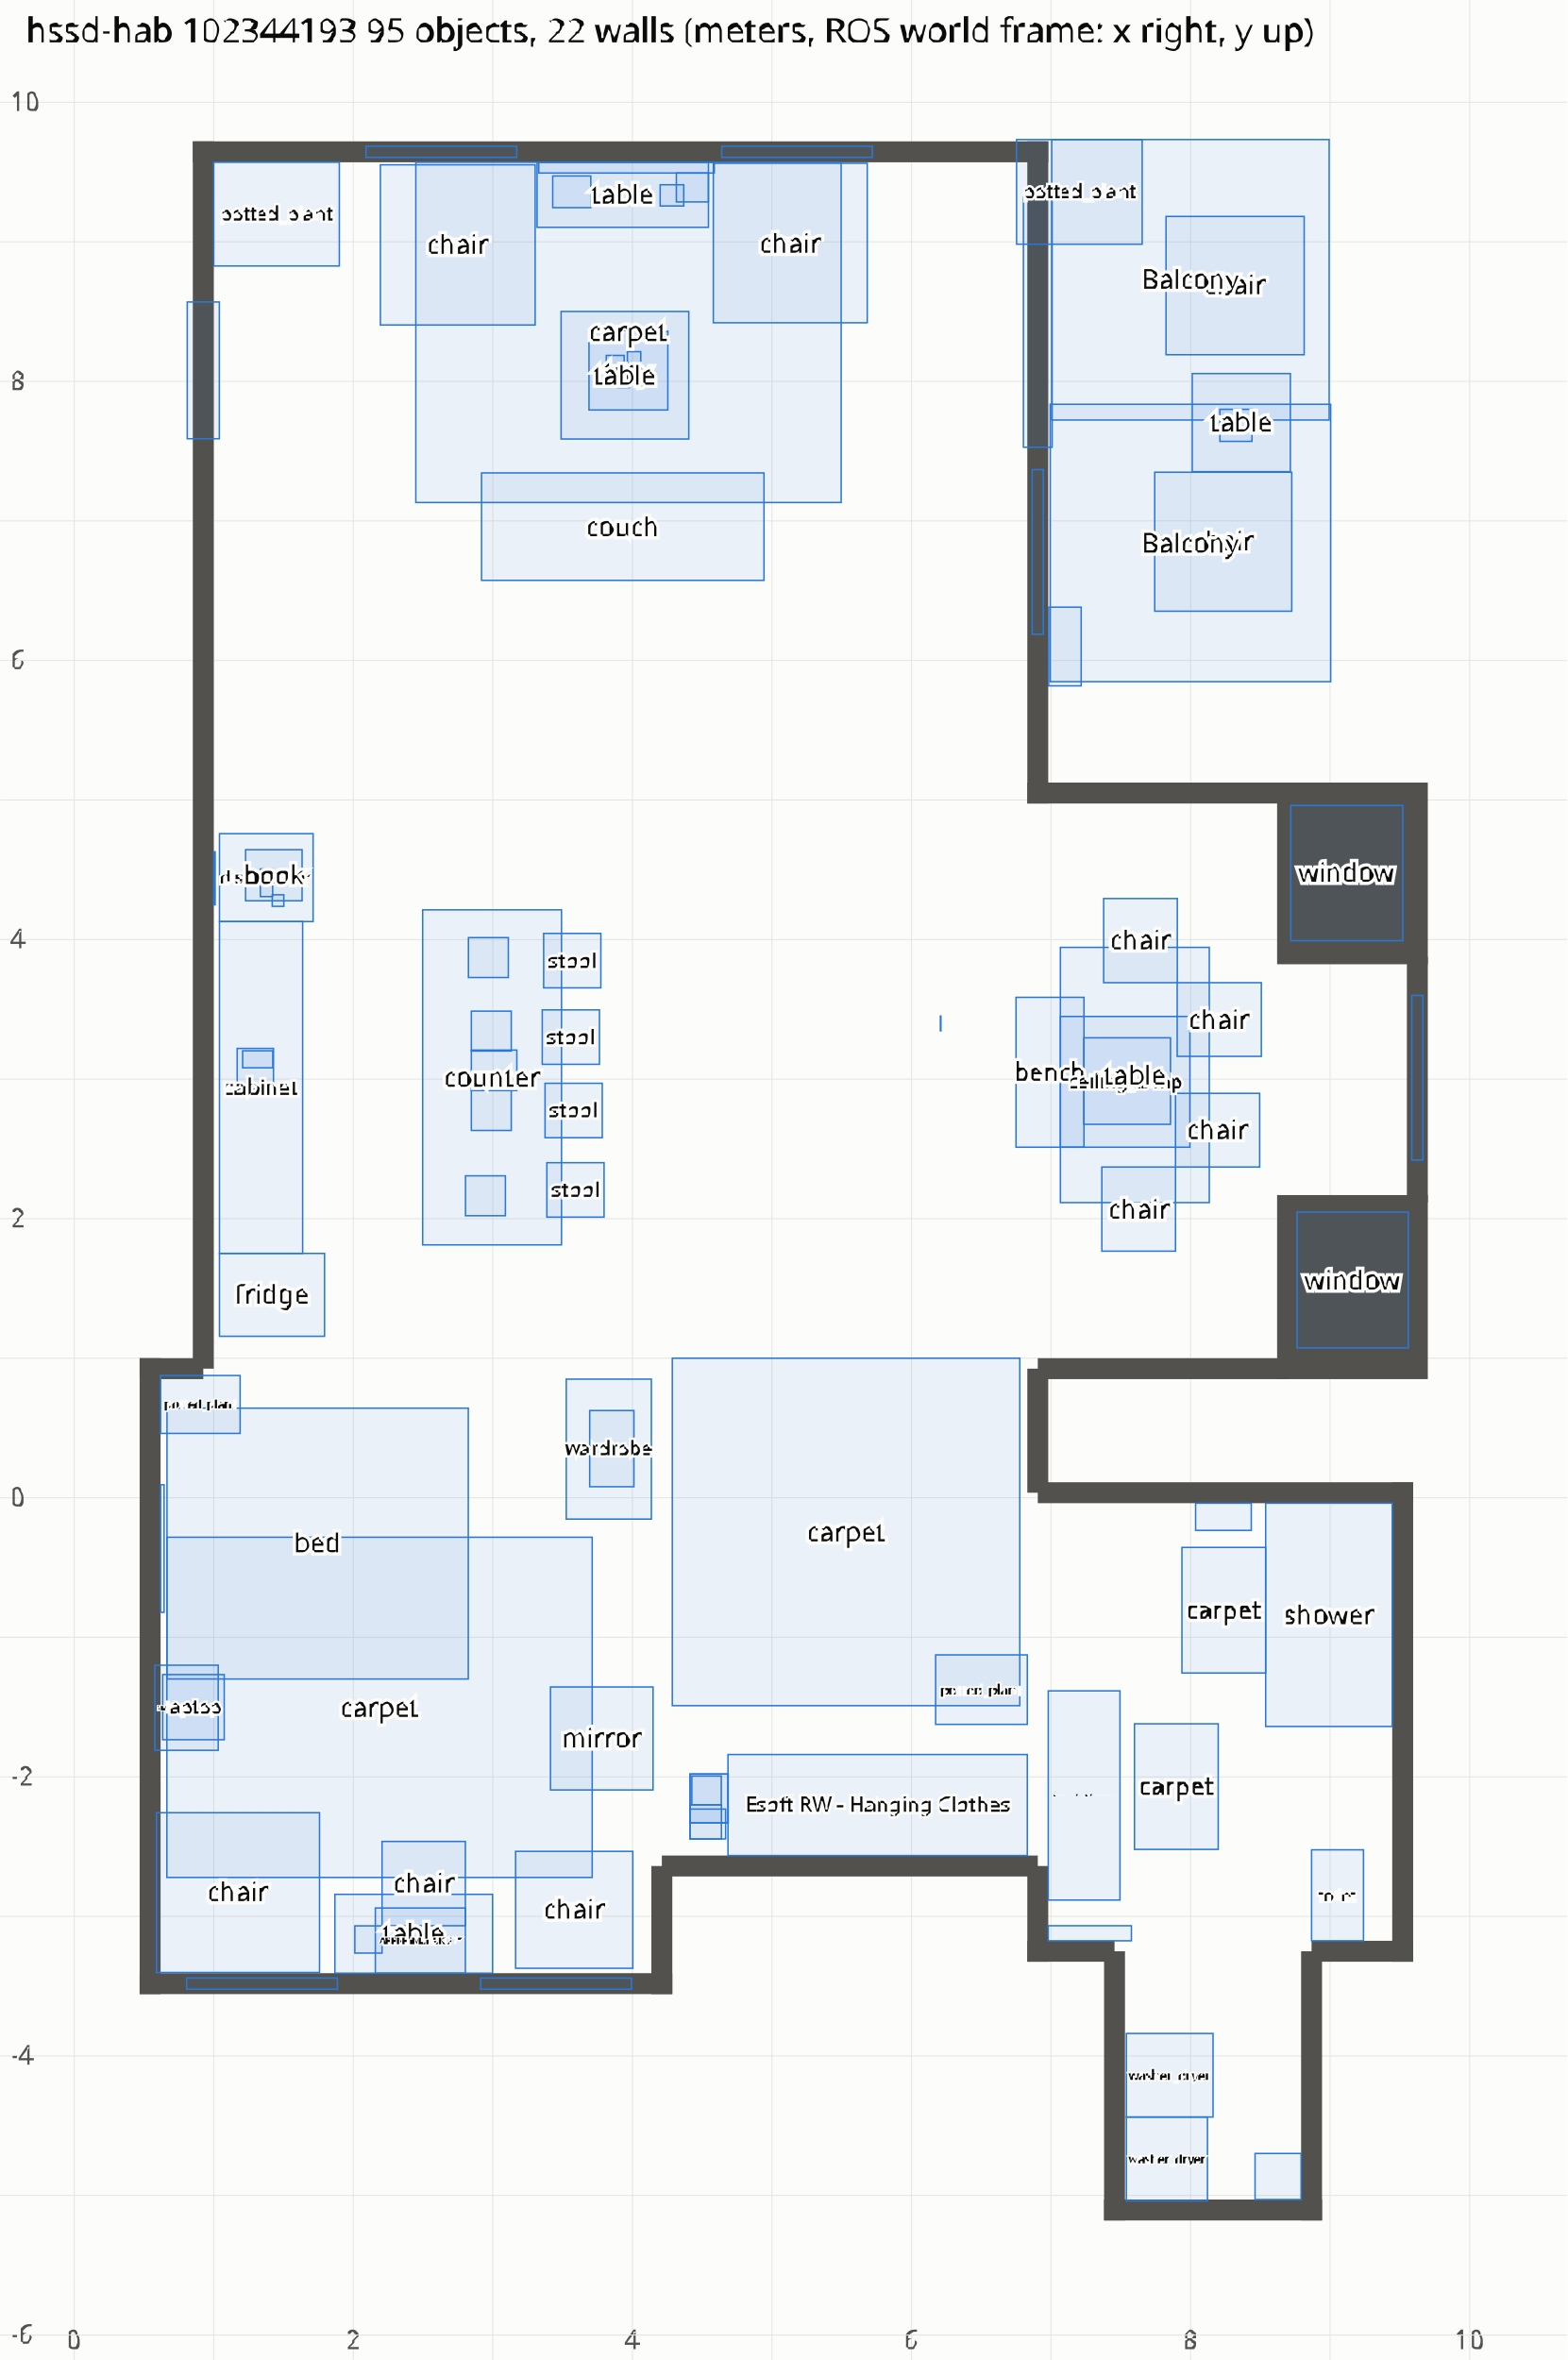
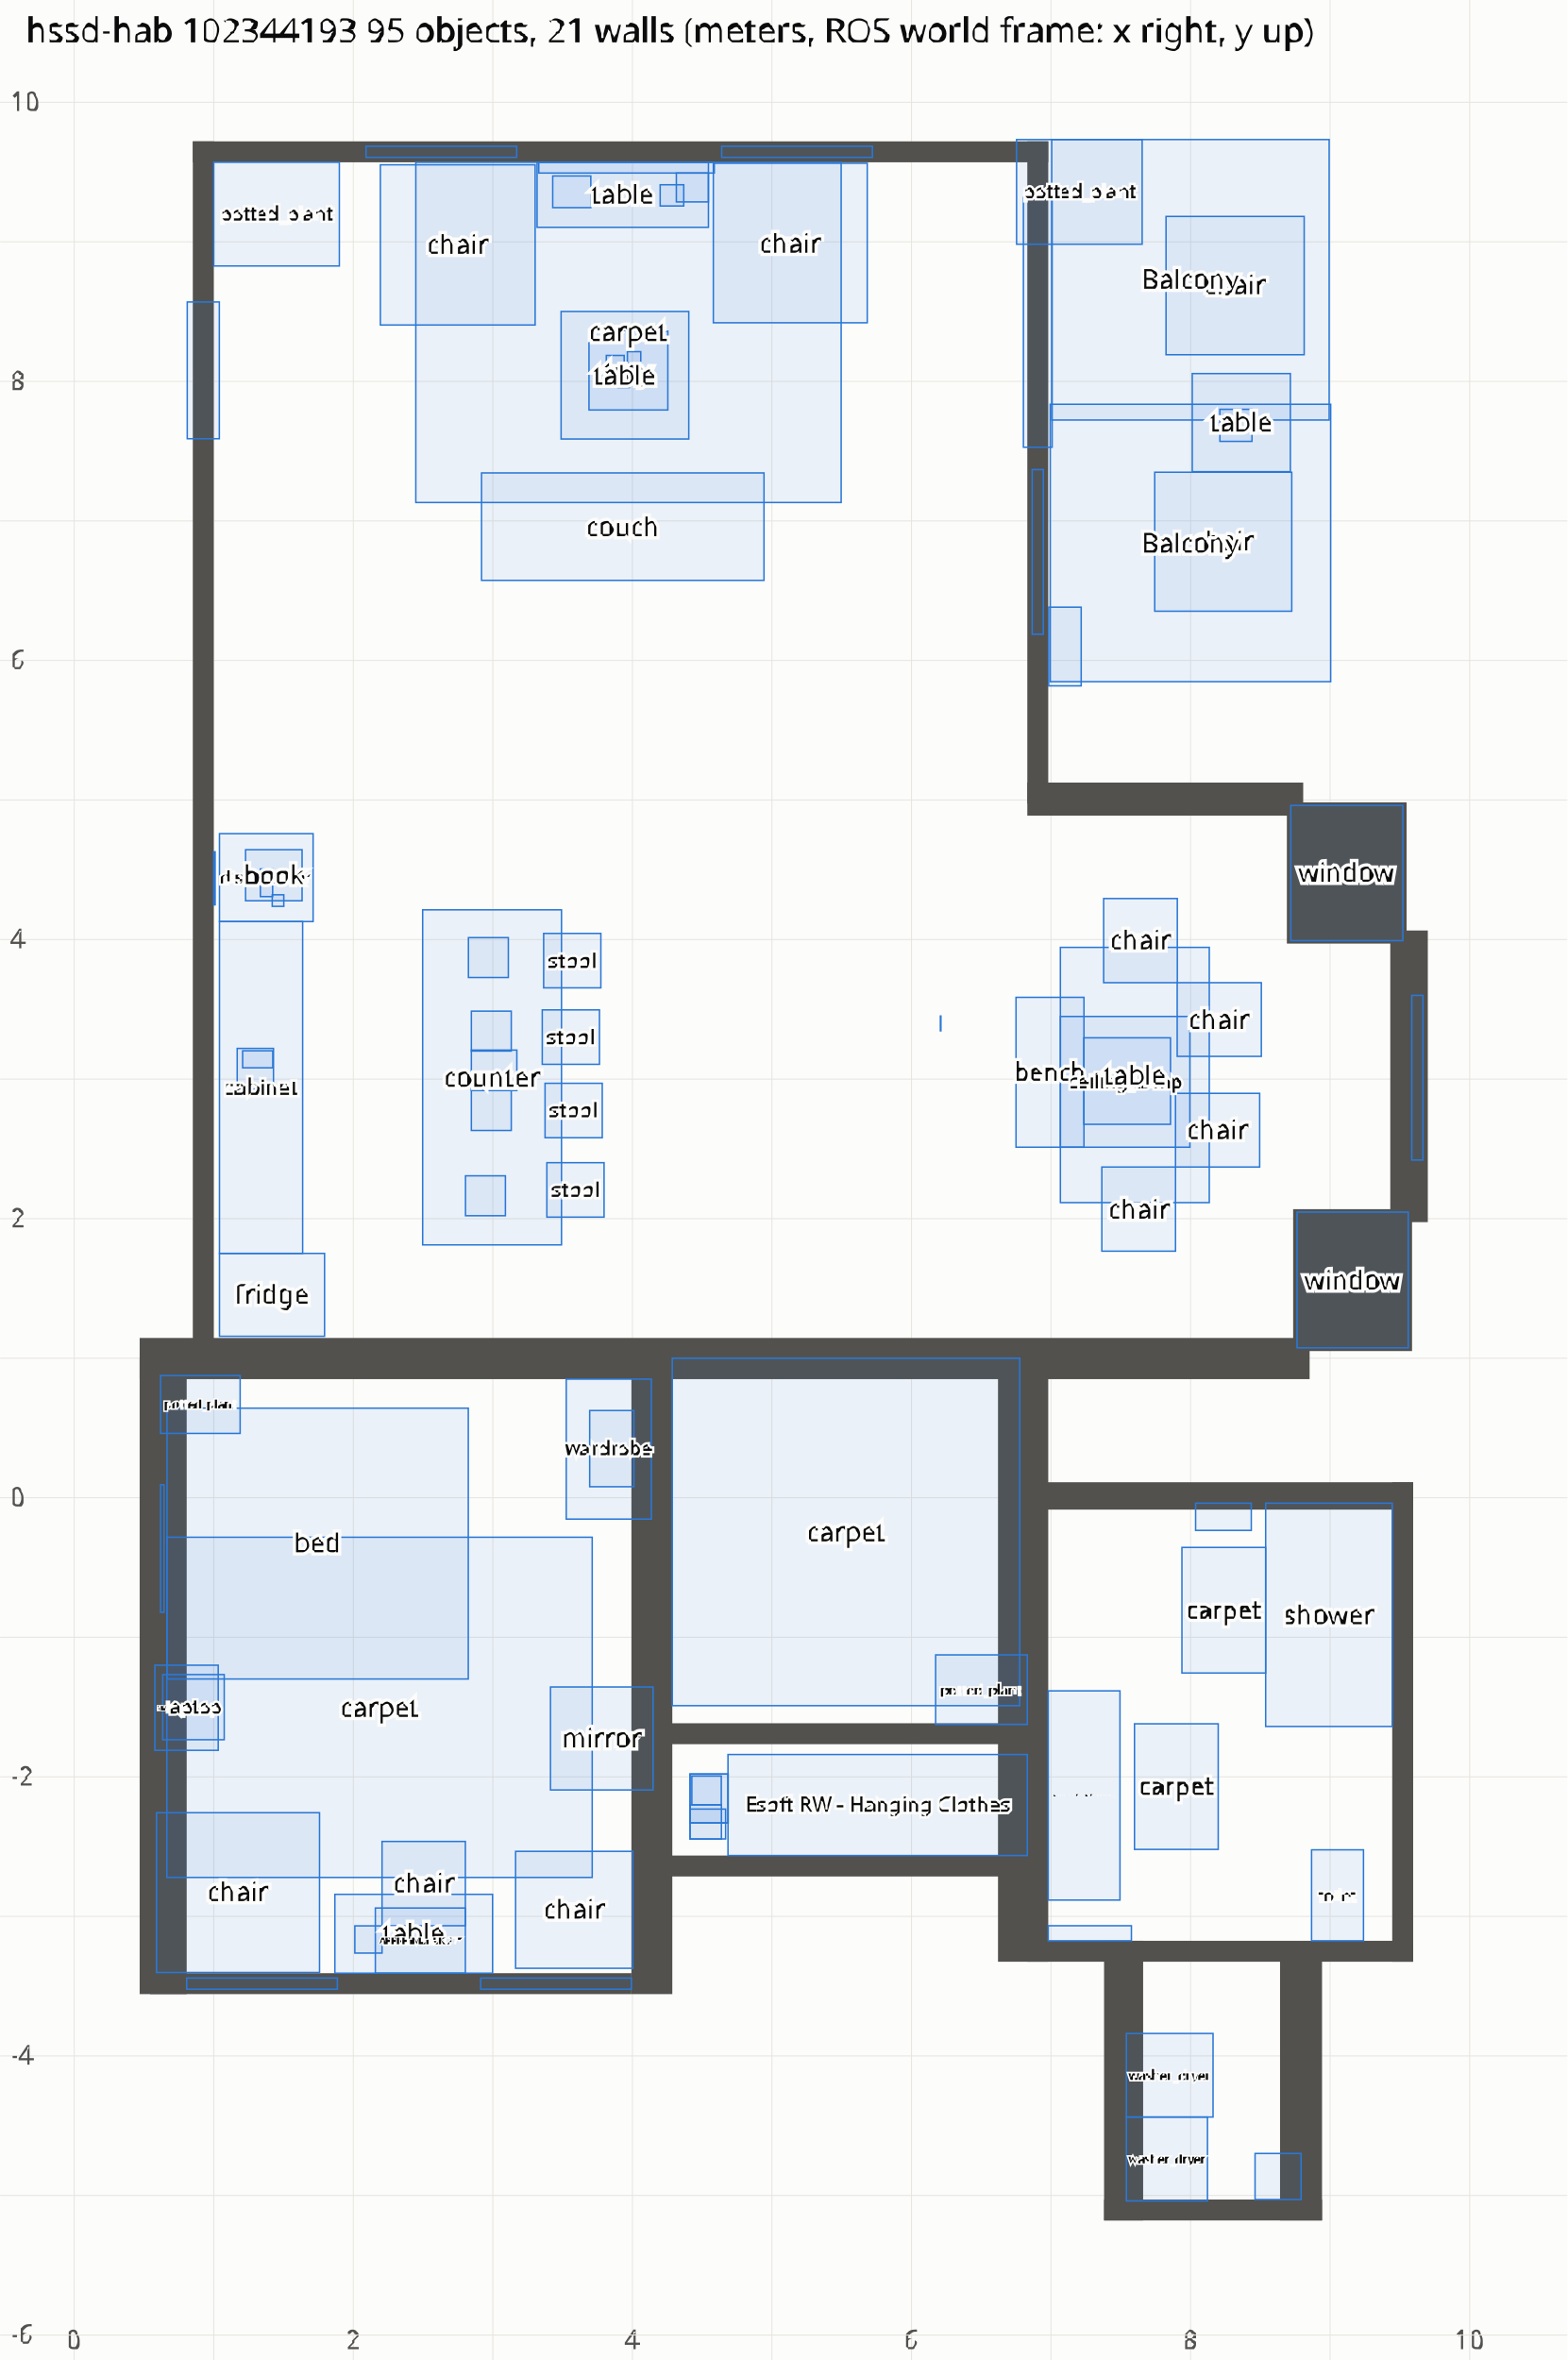
<svg xmlns="http://www.w3.org/2000/svg" width="1600" height="2409" viewBox="-0.531 -10.733 11.231 16.912" font-family="sans-serif">
  <rect x="-0.531" y="-10.733" width="11.231" height="16.912" fill="#fcfcfb" />
  <line x1="-1" y1="-10.733" x2="-1" y2="6.179" stroke="#e6e5e0" stroke-width="1" vector-effect="non-scaling-stroke" />
  <line x1="0" y1="-10.733" x2="0" y2="6.179" stroke="#e6e5e0" stroke-width="1" vector-effect="non-scaling-stroke" />
  <text x="0" y="6.104" font-size="0.188" fill="#52514e" text-anchor="middle">0</text>
  <line x1="1" y1="-10.733" x2="1" y2="6.179" stroke="#e6e5e0" stroke-width="1" vector-effect="non-scaling-stroke" />
  <line x1="2" y1="-10.733" x2="2" y2="6.179" stroke="#e6e5e0" stroke-width="1" vector-effect="non-scaling-stroke" />
  <text x="2" y="6.104" font-size="0.188" fill="#52514e" text-anchor="middle">2</text>
  <line x1="3" y1="-10.733" x2="3" y2="6.179" stroke="#e6e5e0" stroke-width="1" vector-effect="non-scaling-stroke" />
  <line x1="4" y1="-10.733" x2="4" y2="6.179" stroke="#e6e5e0" stroke-width="1" vector-effect="non-scaling-stroke" />
  <text x="4" y="6.104" font-size="0.188" fill="#52514e" text-anchor="middle">4</text>
  <line x1="5" y1="-10.733" x2="5" y2="6.179" stroke="#e6e5e0" stroke-width="1" vector-effect="non-scaling-stroke" />
  <line x1="6" y1="-10.733" x2="6" y2="6.179" stroke="#e6e5e0" stroke-width="1" vector-effect="non-scaling-stroke" />
  <text x="6" y="6.104" font-size="0.188" fill="#52514e" text-anchor="middle">6</text>
  <line x1="7" y1="-10.733" x2="7" y2="6.179" stroke="#e6e5e0" stroke-width="1" vector-effect="non-scaling-stroke" />
  <line x1="8" y1="-10.733" x2="8" y2="6.179" stroke="#e6e5e0" stroke-width="1" vector-effect="non-scaling-stroke" />
  <text x="8" y="6.104" font-size="0.188" fill="#52514e" text-anchor="middle">8</text>
  <line x1="9" y1="-10.733" x2="9" y2="6.179" stroke="#e6e5e0" stroke-width="1" vector-effect="non-scaling-stroke" />
  <line x1="10" y1="-10.733" x2="10" y2="6.179" stroke="#e6e5e0" stroke-width="1" vector-effect="non-scaling-stroke" />
  <text x="10" y="6.104" font-size="0.188" fill="#52514e" text-anchor="middle">10</text>
  <line x1="11" y1="-10.733" x2="11" y2="6.179" stroke="#e6e5e0" stroke-width="1" vector-effect="non-scaling-stroke" />
  <line x1="-0.531" y1="7" x2="10.700" y2="7" stroke="#e6e5e0" stroke-width="1" vector-effect="non-scaling-stroke" />
  <line x1="-0.531" y1="6" x2="10.700" y2="6" stroke="#e6e5e0" stroke-width="1" vector-effect="non-scaling-stroke" />
  <text x="-0.456" y="6.066" font-size="0.188" fill="#52514e">-6</text>
  <line x1="-0.531" y1="5" x2="10.700" y2="5" stroke="#e6e5e0" stroke-width="1" vector-effect="non-scaling-stroke" />
  <line x1="-0.531" y1="4" x2="10.700" y2="4" stroke="#e6e5e0" stroke-width="1" vector-effect="non-scaling-stroke" />
  <text x="-0.456" y="4.066" font-size="0.188" fill="#52514e">-4</text>
  <line x1="-0.531" y1="3" x2="10.700" y2="3" stroke="#e6e5e0" stroke-width="1" vector-effect="non-scaling-stroke" />
  <line x1="-0.531" y1="2" x2="10.700" y2="2" stroke="#e6e5e0" stroke-width="1" vector-effect="non-scaling-stroke" />
  <text x="-0.456" y="2.066" font-size="0.188" fill="#52514e">-2</text>
  <line x1="-0.531" y1="1" x2="10.700" y2="1" stroke="#e6e5e0" stroke-width="1" vector-effect="non-scaling-stroke" />
  <line x1="-0.531" y1="0" x2="10.700" y2="0" stroke="#e6e5e0" stroke-width="1" vector-effect="non-scaling-stroke" />
  <text x="-0.456" y="0.066" font-size="0.188" fill="#52514e">0</text>
  <line x1="-0.531" y1="-1" x2="10.700" y2="-1" stroke="#e6e5e0" stroke-width="1" vector-effect="non-scaling-stroke" />
  <line x1="-0.531" y1="-2" x2="10.700" y2="-2" stroke="#e6e5e0" stroke-width="1" vector-effect="non-scaling-stroke" />
  <text x="-0.456" y="-1.934" font-size="0.188" fill="#52514e">2</text>
  <line x1="-0.531" y1="-3" x2="10.700" y2="-3" stroke="#e6e5e0" stroke-width="1" vector-effect="non-scaling-stroke" />
  <line x1="-0.531" y1="-4" x2="10.700" y2="-4" stroke="#e6e5e0" stroke-width="1" vector-effect="non-scaling-stroke" />
  <text x="-0.456" y="-3.934" font-size="0.188" fill="#52514e">4</text>
  <line x1="-0.531" y1="-5" x2="10.700" y2="-5" stroke="#e6e5e0" stroke-width="1" vector-effect="non-scaling-stroke" />
  <line x1="-0.531" y1="-6" x2="10.700" y2="-6" stroke="#e6e5e0" stroke-width="1" vector-effect="non-scaling-stroke" />
  <text x="-0.456" y="-5.934" font-size="0.188" fill="#52514e">6</text>
  <line x1="-0.531" y1="-7" x2="10.700" y2="-7" stroke="#e6e5e0" stroke-width="1" vector-effect="non-scaling-stroke" />
  <line x1="-0.531" y1="-8" x2="10.700" y2="-8" stroke="#e6e5e0" stroke-width="1" vector-effect="non-scaling-stroke" />
  <text x="-0.456" y="-7.934" font-size="0.188" fill="#52514e">8</text>
  <line x1="-0.531" y1="-9" x2="10.700" y2="-9" stroke="#e6e5e0" stroke-width="1" vector-effect="non-scaling-stroke" />
  <line x1="-0.531" y1="-10" x2="10.700" y2="-10" stroke="#e6e5e0" stroke-width="1" vector-effect="non-scaling-stroke" />
  <text x="-0.456" y="-9.934" font-size="0.188" fill="#52514e">10</text>
  <line x1="-0.531" y1="-11" x2="10.700" y2="-11" stroke="#e6e5e0" stroke-width="1" vector-effect="non-scaling-stroke" />
+   <rect x="0.469" y="-1.000" width="0.337" height="4.557" fill="#52514e" />
+   <rect x="0.469" y="-1.145" width="8.384" height="0.295" fill="#52514e" />
+   <rect x="0.544" y="3.407" width="3.449" height="0.150" fill="#52514e" />
+   <rect x="0.850" y="-9.720" width="0.150" height="8.795" fill="#52514e" />
+   <rect x="0.850" y="-9.720" width="6.130" height="0.150" fill="#52514e" />
+   <rect x="3.993" y="-0.925" width="0.293" height="4.482" fill="#52514e" />
+   <rect x="4.211" y="2.564" width="2.694" height="0.150" fill="#52514e" />
+   <rect x="4.211" y="1.616" width="2.694" height="0.150" fill="#52514e" />
+   <rect x="6.620" y="-0.992" width="0.360" height="4.317" fill="#52514e" />
+   <rect x="6.830" y="3.175" width="2.765" height="0.150" fill="#52514e" />
+   <rect x="6.830" y="-5.125" width="1.977" height="0.237" fill="#52514e" />
  <rect x="6.830" y="-9.720" width="0.150" height="4.745" fill="#52514e" />
+   <rect x="6.835" y="-0.111" width="2.760" height="0.196" fill="#52514e" />
+   <rect x="7.380" y="5.029" width="1.562" height="0.150" fill="#52514e" />
+   <rect x="7.380" y="3.175" width="0.280" height="2.004" fill="#52514e" />
+   <rect x="8.641" y="3.187" width="0.301" height="1.992" fill="#52514e" />
+   <rect x="8.690" y="-4.983" width="0.858" height="1.012" fill="#52514e" />
+   <rect x="8.735" y="-2.068" width="0.852" height="1.017" fill="#52514e" />
+   <rect x="8.786" y="-2.064" width="0.689" height="0.966" fill="#52514e" />
+   <rect x="9.431" y="-4.065" width="0.269" height="2.090" fill="#52514e" />
  <rect x="9.445" y="-0.111" width="0.150" height="3.436" fill="#52514e" />
-   <rect x="4.136" y="2.639" width="0.150" height="0.918" fill="#52514e" />
-   <rect x="6.905" y="-0.111" width="2.690" height="0.150" fill="#52514e" />
-   <rect x="8.792" y="3.250" width="0.150" height="1.929" fill="#52514e" />
-   <rect x="6.830" y="2.639" width="0.150" height="0.686" fill="#52514e" />
-   <rect x="6.830" y="3.175" width="0.625" height="0.150" fill="#52514e" />
-   <rect x="7.380" y="3.250" width="0.150" height="1.929" fill="#52514e" />
-   <rect x="8.867" y="3.175" width="0.728" height="0.150" fill="#52514e" />
-   <rect x="7.380" y="5.029" width="1.562" height="0.150" fill="#52514e" />
-   <rect x="6.830" y="-0.925" width="0.150" height="0.889" fill="#52514e" />
-   <rect x="6.905" y="-1.000" width="1.787" height="0.150" fill="#52514e" />
-   <rect x="6.830" y="-5.125" width="1.862" height="0.150" fill="#52514e" />
-   <rect x="8.620" y="-5.125" width="1.080" height="1.302" fill="#52514e" />
-   <rect x="8.620" y="-2.169" width="1.080" height="1.319" fill="#52514e" />
-   <rect x="9.550" y="-3.876" width="0.150" height="1.759" fill="#52514e" />
-   <rect x="0.850" y="-9.720" width="6.130" height="0.150" fill="#52514e" />
-   <rect x="0.469" y="3.407" width="3.817" height="0.150" fill="#52514e" />
-   <rect x="0.469" y="-1.000" width="0.150" height="4.557" fill="#52514e" />
-   <rect x="0.469" y="-1.000" width="0.456" height="0.150" fill="#52514e" />
-   <rect x="0.850" y="-9.720" width="0.150" height="8.795" fill="#52514e" />
-   <rect x="4.211" y="2.564" width="2.694" height="0.150" fill="#52514e" />
  <rect x="3.813" y="-8.186" width="0.128" height="0.153" fill="#2a78d6" fill-opacity="0.08" stroke="#2a78d6" stroke-width="1.5" vector-effect="non-scaling-stroke" />
  <rect x="3.964" y="-8.213" width="0.096" height="0.081" fill="#2a78d6" fill-opacity="0.08" stroke="#2a78d6" stroke-width="1.5" vector-effect="non-scaling-stroke" />
  <rect x="0.619" y="-0.876" width="0.570" height="0.415" fill="#2a78d6" fill-opacity="0.08" stroke="#2a78d6" stroke-width="1.5" vector-effect="non-scaling-stroke" />
  <rect x="6.173" y="1.126" width="0.657" height="0.498" fill="#2a78d6" fill-opacity="0.08" stroke="#2a78d6" stroke-width="1.5" vector-effect="non-scaling-stroke" />
  <rect x="2.497" y="-4.213" width="0.995" height="2.401" fill="#2a78d6" fill-opacity="0.08" stroke="#2a78d6" stroke-width="1.5" vector-effect="non-scaling-stroke" />
  <rect x="3.329" y="-9.569" width="1.258" height="0.076" fill="#2a78d6" fill-opacity="0.08" stroke="#2a78d6" stroke-width="1.5" vector-effect="non-scaling-stroke" />
  <rect x="8.036" y="0.039" width="0.399" height="0.195" fill="#2a78d6" fill-opacity="0.08" stroke="#2a78d6" stroke-width="1.5" vector-effect="non-scaling-stroke" />
  <rect x="3.689" y="-8.360" width="0.565" height="0.565" fill="#2a78d6" fill-opacity="0.08" stroke="#2a78d6" stroke-width="1.5" vector-effect="non-scaling-stroke" />
  <rect x="1.334" y="-4.506" width="0.088" height="0.198" fill="#2a78d6" fill-opacity="0.08" stroke="#2a78d6" stroke-width="1.5" vector-effect="non-scaling-stroke" />
  <rect x="7.598" y="1.620" width="0.600" height="0.900" fill="#2a78d6" fill-opacity="0.08" stroke="#2a78d6" stroke-width="1.5" vector-effect="non-scaling-stroke" />
  <rect x="7.938" y="0.356" width="0.600" height="0.900" fill="#2a78d6" fill-opacity="0.08" stroke="#2a78d6" stroke-width="1.5" vector-effect="non-scaling-stroke" />
  <rect x="4.685" y="1.840" width="2.145" height="0.724" fill="#2a78d6" fill-opacity="0.08" stroke="#2a78d6" stroke-width="1.5" vector-effect="non-scaling-stroke" />
  <rect x="7.364" y="-2.370" width="0.528" height="0.603" fill="#2a78d6" fill-opacity="0.08" stroke="#2a78d6" stroke-width="1.5" vector-effect="non-scaling-stroke" />
  <rect x="7.892" y="-2.898" width="0.603" height="0.528" fill="#2a78d6" fill-opacity="0.08" stroke="#2a78d6" stroke-width="1.5" vector-effect="non-scaling-stroke" />
  <rect x="7.904" y="-3.691" width="0.603" height="0.528" fill="#2a78d6" fill-opacity="0.08" stroke="#2a78d6" stroke-width="1.5" vector-effect="non-scaling-stroke" />
  <rect x="7.377" y="-4.294" width="0.528" height="0.603" fill="#2a78d6" fill-opacity="0.08" stroke="#2a78d6" stroke-width="1.5" vector-effect="non-scaling-stroke" />
  <rect x="0.664" y="0.283" width="3.048" height="2.438" fill="#2a78d6" fill-opacity="0.08" stroke="#2a78d6" stroke-width="1.5" vector-effect="non-scaling-stroke" />
  <rect x="7.743" y="-7.349" width="0.982" height="0.996" fill="#2a78d6" fill-opacity="0.08" stroke="#2a78d6" stroke-width="1.5" vector-effect="non-scaling-stroke" />
  <rect x="7.824" y="-9.182" width="0.990" height="0.991" fill="#2a78d6" fill-opacity="0.08" stroke="#2a78d6" stroke-width="1.5" vector-effect="non-scaling-stroke" />
  <rect x="3.526" y="-0.850" width="0.610" height="1.003" fill="#2a78d6" fill-opacity="0.08" stroke="#2a78d6" stroke-width="1.5" vector-effect="non-scaling-stroke" />
  <rect x="4.315" y="-9.493" width="0.230" height="0.207" fill="#2a78d6" fill-opacity="0.08" stroke="#2a78d6" stroke-width="1.5" vector-effect="non-scaling-stroke" />
  <rect x="3.896" y="-8.027" width="0.082" height="0.071" fill="#2a78d6" fill-opacity="0.08" stroke="#2a78d6" stroke-width="1.5" vector-effect="non-scaling-stroke" />
  <rect x="6.207" y="-3.452" width="0.004" height="0.106" fill="#2a78d6" fill-opacity="0.08" stroke="#2a78d6" stroke-width="1.5" vector-effect="non-scaling-stroke" />
  <rect x="1.000" y="-4.629" width="0.010" height="0.380" fill="#2a78d6" fill-opacity="0.08" stroke="#2a78d6" stroke-width="1.5" vector-effect="non-scaling-stroke" />
  <rect x="6.994" y="-7.836" width="2.010" height="1.988" fill="#2a78d6" fill-opacity="0.08" stroke="#2a78d6" stroke-width="1.5" vector-effect="non-scaling-stroke" />
  <rect x="7.005" y="-9.733" width="1.988" height="2.010" fill="#2a78d6" fill-opacity="0.08" stroke="#2a78d6" stroke-width="1.5" vector-effect="non-scaling-stroke" />
  <rect x="1.000" y="-9.570" width="0.900" height="0.743" fill="#2a78d6" fill-opacity="0.08" stroke="#2a78d6" stroke-width="1.5" vector-effect="non-scaling-stroke" />
  <rect x="1.041" y="-4.129" width="0.596" height="2.378" fill="#2a78d6" fill-opacity="0.08" stroke="#2a78d6" stroke-width="1.5" vector-effect="non-scaling-stroke" />
  <rect x="4.580" y="-9.563" width="1.103" height="1.143" fill="#2a78d6" fill-opacity="0.08" stroke="#2a78d6" stroke-width="1.5" vector-effect="non-scaling-stroke" />
  <rect x="2.194" y="-9.552" width="1.109" height="1.148" fill="#2a78d6" fill-opacity="0.08" stroke="#2a78d6" stroke-width="1.5" vector-effect="non-scaling-stroke" />
  <rect x="0.590" y="2.257" width="1.168" height="1.145" fill="#2a78d6" fill-opacity="0.08" stroke="#2a78d6" stroke-width="1.5" vector-effect="non-scaling-stroke" />
  <rect x="2.919" y="-7.344" width="2.024" height="0.770" fill="#2a78d6" fill-opacity="0.08" stroke="#2a78d6" stroke-width="1.5" vector-effect="non-scaling-stroke" />
  <rect x="2.448" y="-9.570" width="3.048" height="2.438" fill="#2a78d6" fill-opacity="0.08" stroke="#2a78d6" stroke-width="1.5" vector-effect="non-scaling-stroke" />
  <rect x="7.235" y="-3.296" width="0.621" height="0.620" fill="#2a78d6" fill-opacity="0.08" stroke="#2a78d6" stroke-width="1.5" vector-effect="non-scaling-stroke" />
  <rect x="1.207" y="-3.203" width="0.216" height="0.122" fill="#2a78d6" fill-opacity="0.08" stroke="#2a78d6" stroke-width="1.5" vector-effect="non-scaling-stroke" />
  <rect x="0.619" y="-0.093" width="0.025" height="0.914" fill="#2a78d6" fill-opacity="0.08" stroke="#2a78d6" stroke-width="1.5" vector-effect="non-scaling-stroke" />
  <rect x="4.021" y="-8.089" width="0.107" height="0.090" fill="#2a78d6" fill-opacity="0.08" stroke="#2a78d6" stroke-width="1.5" vector-effect="non-scaling-stroke" />
  <rect x="1.041" y="-4.759" width="0.671" height="0.630" fill="#2a78d6" fill-opacity="0.08" stroke="#2a78d6" stroke-width="1.5" vector-effect="non-scaling-stroke" />
  <rect x="8.210" y="-7.800" width="0.230" height="0.230" fill="#2a78d6" fill-opacity="0.08" stroke="#2a78d6" stroke-width="1.5" vector-effect="non-scaling-stroke" />
  <rect x="6.980" y="3.067" width="0.596" height="0.108" fill="#2a78d6" fill-opacity="0.08" stroke="#2a78d6" stroke-width="1.5" vector-effect="non-scaling-stroke" />
  <rect x="6.983" y="-6.382" width="0.233" height="0.564" fill="#2a78d6" fill-opacity="0.08" stroke="#2a78d6" stroke-width="1.5" vector-effect="non-scaling-stroke" />
  <rect x="2.206" y="2.463" width="0.597" height="0.604" fill="#2a78d6" fill-opacity="0.08" stroke="#2a78d6" stroke-width="1.5" vector-effect="non-scaling-stroke" />
  <rect x="3.163" y="2.534" width="0.840" height="0.838" fill="#2a78d6" fill-opacity="0.08" stroke="#2a78d6" stroke-width="1.5" vector-effect="non-scaling-stroke" />
  <rect x="0.665" y="-0.642" width="2.159" height="1.941" fill="#2a78d6" fill-opacity="0.08" stroke="#2a78d6" stroke-width="1.5" vector-effect="non-scaling-stroke" />
  <rect x="6.749" y="-3.586" width="0.487" height="1.074" fill="#2a78d6" fill-opacity="0.08" stroke="#2a78d6" stroke-width="1.5" vector-effect="non-scaling-stroke" />
  <rect x="7.067" y="-3.449" width="0.928" height="0.937" fill="#2a78d6" fill-opacity="0.08" stroke="#2a78d6" stroke-width="1.5" vector-effect="non-scaling-stroke" />
  <rect x="6.753" y="-9.733" width="0.900" height="0.750" fill="#2a78d6" fill-opacity="0.08" stroke="#2a78d6" stroke-width="1.5" vector-effect="non-scaling-stroke" />
  <rect x="1.868" y="2.842" width="1.130" height="0.565" fill="#2a78d6" fill-opacity="0.08" stroke="#2a78d6" stroke-width="1.5" vector-effect="non-scaling-stroke" />
  <rect x="8.462" y="4.699" width="0.330" height="0.330" fill="#2a78d6" fill-opacity="0.08" stroke="#2a78d6" stroke-width="1.5" vector-effect="non-scaling-stroke" />
  <rect x="1.419" y="-4.321" width="0.083" height="0.083" fill="#2a78d6" fill-opacity="0.08" stroke="#2a78d6" stroke-width="1.5" vector-effect="non-scaling-stroke" />
  <rect x="1.228" y="-4.644" width="0.405" height="0.366" fill="#2a78d6" fill-opacity="0.08" stroke="#2a78d6" stroke-width="1.5" vector-effect="non-scaling-stroke" />
  <rect x="4.199" y="-9.409" width="0.169" height="0.152" fill="#2a78d6" fill-opacity="0.08" stroke="#2a78d6" stroke-width="1.5" vector-effect="non-scaling-stroke" />
  <rect x="4.413" y="2.201" width="0.225" height="0.245" fill="#2a78d6" fill-opacity="0.08" stroke="#2a78d6" stroke-width="1.5" vector-effect="non-scaling-stroke" />
  <rect x="3.354" y="-3.496" width="0.410" height="0.390" fill="#2a78d6" fill-opacity="0.08" stroke="#2a78d6" stroke-width="1.5" vector-effect="non-scaling-stroke" />
  <rect x="3.364" y="-4.044" width="0.410" height="0.390" fill="#2a78d6" fill-opacity="0.08" stroke="#2a78d6" stroke-width="1.5" vector-effect="non-scaling-stroke" />
  <rect x="3.374" y="-2.970" width="0.410" height="0.390" fill="#2a78d6" fill-opacity="0.08" stroke="#2a78d6" stroke-width="1.5" vector-effect="non-scaling-stroke" />
  <rect x="3.387" y="-2.401" width="0.410" height="0.390" fill="#2a78d6" fill-opacity="0.08" stroke="#2a78d6" stroke-width="1.5" vector-effect="non-scaling-stroke" />
  <rect x="4.426" y="1.994" width="0.211" height="0.206" fill="#2a78d6" fill-opacity="0.08" stroke="#2a78d6" stroke-width="1.5" vector-effect="non-scaling-stroke" />
  <rect x="1.168" y="-3.220" width="0.260" height="0.291" fill="#2a78d6" fill-opacity="0.08" stroke="#2a78d6" stroke-width="1.5" vector-effect="non-scaling-stroke" />
  <rect x="2.158" y="2.940" width="0.645" height="0.467" fill="#2a78d6" fill-opacity="0.08" stroke="#2a78d6" stroke-width="1.5" vector-effect="non-scaling-stroke" />
  <rect x="8.538" y="0.039" width="0.907" height="1.600" fill="#2a78d6" fill-opacity="0.08" stroke="#2a78d6" stroke-width="1.5" vector-effect="non-scaling-stroke" />
  <rect x="4.286" y="-1.000" width="2.490" height="2.490" fill="#2a78d6" fill-opacity="0.08" stroke="#2a78d6" stroke-width="1.5" vector-effect="non-scaling-stroke" />
  <rect x="0.578" y="1.200" width="0.454" height="0.610" fill="#2a78d6" fill-opacity="0.08" stroke="#2a78d6" stroke-width="1.5" vector-effect="non-scaling-stroke" />
  <rect x="3.317" y="-9.570" width="1.228" height="0.466" fill="#2a78d6" fill-opacity="0.08" stroke="#2a78d6" stroke-width="1.5" vector-effect="non-scaling-stroke" />
  <rect x="2.804" y="-2.307" width="0.286" height="0.286" fill="#2a78d6" fill-opacity="0.08" stroke="#2a78d6" stroke-width="1.5" vector-effect="non-scaling-stroke" />
  <rect x="2.846" y="-2.918" width="0.286" height="0.286" fill="#2a78d6" fill-opacity="0.08" stroke="#2a78d6" stroke-width="1.5" vector-effect="non-scaling-stroke" />
  <rect x="2.846" y="-3.487" width="0.286" height="0.286" fill="#2a78d6" fill-opacity="0.08" stroke="#2a78d6" stroke-width="1.5" vector-effect="non-scaling-stroke" />
  <rect x="2.825" y="-4.014" width="0.286" height="0.286" fill="#2a78d6" fill-opacity="0.08" stroke="#2a78d6" stroke-width="1.5" vector-effect="non-scaling-stroke" />
  <rect x="2.011" y="3.068" width="0.195" height="0.195" fill="#2a78d6" fill-opacity="0.08" stroke="#2a78d6" stroke-width="1.5" vector-effect="non-scaling-stroke" />
  <rect x="1.041" y="-1.751" width="0.753" height="0.594" fill="#2a78d6" fill-opacity="0.08" stroke="#2a78d6" stroke-width="1.5" vector-effect="non-scaling-stroke" />
  <rect x="7.540" y="4.438" width="0.581" height="0.601" fill="#2a78d6" fill-opacity="0.08" stroke="#2a78d6" stroke-width="1.5" vector-effect="non-scaling-stroke" />
  <rect x="0.634" y="1.267" width="0.441" height="0.467" fill="#2a78d6" fill-opacity="0.08" stroke="#2a78d6" stroke-width="1.5" vector-effect="non-scaling-stroke" />
  <rect x="7.540" y="3.839" width="0.621" height="0.599" fill="#2a78d6" fill-opacity="0.08" stroke="#2a78d6" stroke-width="1.5" vector-effect="non-scaling-stroke" />
  <rect x="4.413" y="1.980" width="0.273" height="0.350" fill="#2a78d6" fill-opacity="0.08" stroke="#2a78d6" stroke-width="1.5" vector-effect="non-scaling-stroke" />
  <rect x="4.413" y="2.231" width="0.255" height="0.214" fill="#2a78d6" fill-opacity="0.08" stroke="#2a78d6" stroke-width="1.5" vector-effect="non-scaling-stroke" />
  <rect x="3.429" y="-9.472" width="0.273" height="0.227" fill="#2a78d6" fill-opacity="0.08" stroke="#2a78d6" stroke-width="1.5" vector-effect="non-scaling-stroke" />
  <rect x="4.413" y="1.980" width="0.273" height="0.350" fill="#2a78d6" fill-opacity="0.08" stroke="#2a78d6" stroke-width="1.5" vector-effect="non-scaling-stroke" />
  <rect x="8.867" y="2.523" width="0.372" height="0.652" fill="#2a78d6" fill-opacity="0.08" stroke="#2a78d6" stroke-width="1.5" vector-effect="non-scaling-stroke" />
  <rect x="6.980" y="1.384" width="0.514" height="1.499" fill="#2a78d6" fill-opacity="0.08" stroke="#2a78d6" stroke-width="1.5" vector-effect="non-scaling-stroke" />
  <rect x="8.012" y="-8.056" width="0.703" height="0.703" fill="#2a78d6" fill-opacity="0.08" stroke="#2a78d6" stroke-width="1.5" vector-effect="non-scaling-stroke" />
  <rect x="3.413" y="1.356" width="0.735" height="0.738" fill="#2a78d6" fill-opacity="0.08" stroke="#2a78d6" stroke-width="1.5" vector-effect="non-scaling-stroke" />
  <rect x="7.067" y="-3.944" width="1.067" height="1.829" fill="#2a78d6" fill-opacity="0.08" stroke="#2a78d6" stroke-width="1.5" vector-effect="non-scaling-stroke" />
  <rect x="3.489" y="-8.501" width="0.915" height="0.914" fill="#2a78d6" fill-opacity="0.08" stroke="#2a78d6" stroke-width="1.5" vector-effect="non-scaling-stroke" />
  <rect x="2.846" y="-3.208" width="0.326" height="0.290" fill="#2a78d6" fill-opacity="0.08" stroke="#2a78d6" stroke-width="1.5" vector-effect="non-scaling-stroke" />
  <rect x="3.694" y="-0.625" width="0.317" height="0.546" fill="#2a78d6" fill-opacity="0.08" stroke="#2a78d6" stroke-width="1.5" vector-effect="non-scaling-stroke" />
  <rect x="6.802" y="-9.318" width="0.206" height="1.790" fill="#2a78d6" fill-opacity="0.08" stroke="#2a78d6" stroke-width="1.5" vector-effect="non-scaling-stroke" />
  <rect x="6.865" y="-7.368" width="0.080" height="1.180" fill="#2a78d6" fill-opacity="0.08" stroke="#2a78d6" stroke-width="1.5" vector-effect="non-scaling-stroke" />
  <rect x="2.091" y="-9.685" width="1.080" height="0.080" fill="#2a78d6" fill-opacity="0.08" stroke="#2a78d6" stroke-width="1.5" vector-effect="non-scaling-stroke" />
  <rect x="4.640" y="-9.685" width="1.080" height="0.080" fill="#2a78d6" fill-opacity="0.08" stroke="#2a78d6" stroke-width="1.5" vector-effect="non-scaling-stroke" />
  <rect x="0.806" y="3.442" width="1.080" height="0.080" fill="#2a78d6" fill-opacity="0.08" stroke="#2a78d6" stroke-width="1.5" vector-effect="non-scaling-stroke" />
  <rect x="2.913" y="3.442" width="1.080" height="0.080" fill="#2a78d6" fill-opacity="0.08" stroke="#2a78d6" stroke-width="1.5" vector-effect="non-scaling-stroke" />
  <rect x="0.810" y="-8.569" width="0.230" height="0.980" fill="#2a78d6" fill-opacity="0.08" stroke="#2a78d6" stroke-width="1.5" vector-effect="non-scaling-stroke" />
  <rect x="8.718" y="-4.961" width="0.803" height="0.969" fill="#2a78d6" fill-opacity="0.08" stroke="#2a78d6" stroke-width="1.5" vector-effect="non-scaling-stroke" />
  <rect x="8.763" y="-2.047" width="0.797" height="0.973" fill="#2a78d6" fill-opacity="0.08" stroke="#2a78d6" stroke-width="1.5" vector-effect="non-scaling-stroke" />
  <rect x="9.585" y="-3.600" width="0.080" height="1.180" fill="#2a78d6" fill-opacity="0.08" stroke="#2a78d6" stroke-width="1.5" vector-effect="non-scaling-stroke" />
  <text x="0.904" y="-0.669" font-size="0.086" fill="#0b0b0b" text-anchor="middle" dominant-baseline="middle" paint-order="stroke" stroke="#fcfcfb" stroke-width="0.021">potted_plant</text>
  <text x="6.502" y="1.375" font-size="0.098" fill="#0b0b0b" text-anchor="middle" dominant-baseline="middle" paint-order="stroke" stroke="#fcfcfb" stroke-width="0.025">potted_plant</text>
  <text x="2.995" y="-3.012" font-size="0.188" fill="#0b0b0b" text-anchor="middle" dominant-baseline="middle" paint-order="stroke" stroke="#fcfcfb" stroke-width="0.047">counter</text>
  <text x="3.972" y="-8.077" font-size="0.188" fill="#0b0b0b" text-anchor="middle" dominant-baseline="middle" paint-order="stroke" stroke="#fcfcfb" stroke-width="0.047">tray</text>
  <text x="7.898" y="2.070" font-size="0.180" fill="#0b0b0b" text-anchor="middle" dominant-baseline="middle" paint-order="stroke" stroke="#fcfcfb" stroke-width="0.045">carpet</text>
  <text x="8.238" y="0.806" font-size="0.180" fill="#0b0b0b" text-anchor="middle" dominant-baseline="middle" paint-order="stroke" stroke="#fcfcfb" stroke-width="0.045">carpet</text>
  <text x="5.758" y="2.202" font-size="0.148" fill="#0b0b0b" text-anchor="middle" dominant-baseline="middle" paint-order="stroke" stroke="#fcfcfb" stroke-width="0.037">Esoft RW - Hanging Clothes</text>
  <text x="7.628" y="-2.069" font-size="0.188" fill="#0b0b0b" text-anchor="middle" dominant-baseline="middle" paint-order="stroke" stroke="#fcfcfb" stroke-width="0.047">chair</text>
  <text x="8.194" y="-2.634" font-size="0.188" fill="#0b0b0b" text-anchor="middle" dominant-baseline="middle" paint-order="stroke" stroke="#fcfcfb" stroke-width="0.047">chair</text>
  <text x="8.206" y="-3.427" font-size="0.188" fill="#0b0b0b" text-anchor="middle" dominant-baseline="middle" paint-order="stroke" stroke="#fcfcfb" stroke-width="0.047">chair</text>
  <text x="7.640" y="-3.993" font-size="0.188" fill="#0b0b0b" text-anchor="middle" dominant-baseline="middle" paint-order="stroke" stroke="#fcfcfb" stroke-width="0.047">chair</text>
  <text x="2.188" y="1.502" font-size="0.188" fill="#0b0b0b" text-anchor="middle" dominant-baseline="middle" paint-order="stroke" stroke="#fcfcfb" stroke-width="0.047">carpet</text>
  <text x="8.234" y="-6.851" font-size="0.188" fill="#0b0b0b" text-anchor="middle" dominant-baseline="middle" paint-order="stroke" stroke="#fcfcfb" stroke-width="0.047">chair</text>
  <text x="8.319" y="-8.687" font-size="0.188" fill="#0b0b0b" text-anchor="middle" dominant-baseline="middle" paint-order="stroke" stroke="#fcfcfb" stroke-width="0.047">chair</text>
  <text x="3.831" y="-0.348" font-size="0.137" fill="#0b0b0b" text-anchor="middle" dominant-baseline="middle" paint-order="stroke" stroke="#fcfcfb" stroke-width="0.034">wardrobe</text>
  <text x="7.999" y="-6.842" font-size="0.188" fill="#0b0b0b" text-anchor="middle" dominant-baseline="middle" paint-order="stroke" stroke="#fcfcfb" stroke-width="0.047">Balcony</text>
  <text x="7.999" y="-8.728" font-size="0.188" fill="#0b0b0b" text-anchor="middle" dominant-baseline="middle" paint-order="stroke" stroke="#fcfcfb" stroke-width="0.047">Balcony</text>
  <text x="1.450" y="-9.198" font-size="0.135" fill="#0b0b0b" text-anchor="middle" dominant-baseline="middle" paint-order="stroke" stroke="#fcfcfb" stroke-width="0.034">potted_plant</text>
  <text x="1.339" y="-2.940" font-size="0.153" fill="#0b0b0b" text-anchor="middle" dominant-baseline="middle" paint-order="stroke" stroke="#fcfcfb" stroke-width="0.038">cabinet</text>
  <text x="5.131" y="-8.991" font-size="0.188" fill="#0b0b0b" text-anchor="middle" dominant-baseline="middle" paint-order="stroke" stroke="#fcfcfb" stroke-width="0.047">chair</text>
  <text x="2.749" y="-8.978" font-size="0.188" fill="#0b0b0b" text-anchor="middle" dominant-baseline="middle" paint-order="stroke" stroke="#fcfcfb" stroke-width="0.047">chair</text>
  <text x="1.174" y="2.829" font-size="0.188" fill="#0b0b0b" text-anchor="middle" dominant-baseline="middle" paint-order="stroke" stroke="#fcfcfb" stroke-width="0.047">chair</text>
  <text x="3.931" y="-6.959" font-size="0.188" fill="#0b0b0b" text-anchor="middle" dominant-baseline="middle" paint-order="stroke" stroke="#fcfcfb" stroke-width="0.047">couch</text>
  <text x="3.972" y="-8.351" font-size="0.188" fill="#0b0b0b" text-anchor="middle" dominant-baseline="middle" paint-order="stroke" stroke="#fcfcfb" stroke-width="0.047">carpet</text>
  <text x="7.546" y="-2.986" font-size="0.093" fill="#0b0b0b" text-anchor="middle" dominant-baseline="middle" paint-order="stroke" stroke="#fcfcfb" stroke-width="0.023">potted_plant</text>
  <text x="1.376" y="-4.444" font-size="0.121" fill="#0b0b0b" text-anchor="middle" dominant-baseline="middle" paint-order="stroke" stroke="#fcfcfb" stroke-width="0.030">dishwasher</text>
  <text x="2.505" y="2.765" font-size="0.188" fill="#0b0b0b" text-anchor="middle" dominant-baseline="middle" paint-order="stroke" stroke="#fcfcfb" stroke-width="0.047">chair</text>
  <text x="3.583" y="2.953" font-size="0.188" fill="#0b0b0b" text-anchor="middle" dominant-baseline="middle" paint-order="stroke" stroke="#fcfcfb" stroke-width="0.047">chair</text>
  <text x="1.744" y="0.329" font-size="0.188" fill="#0b0b0b" text-anchor="middle" dominant-baseline="middle" paint-order="stroke" stroke="#fcfcfb" stroke-width="0.047">bed</text>
  <text x="6.992" y="-3.049" font-size="0.175" fill="#0b0b0b" text-anchor="middle" dominant-baseline="middle" paint-order="stroke" stroke="#fcfcfb" stroke-width="0.044">bench</text>
  <text x="7.531" y="-2.980" font-size="0.139" fill="#0b0b0b" text-anchor="middle" dominant-baseline="middle" paint-order="stroke" stroke="#fcfcfb" stroke-width="0.035">ceiling_lamp</text>
  <text x="7.203" y="-9.358" font-size="0.135" fill="#0b0b0b" text-anchor="middle" dominant-baseline="middle" paint-order="stroke" stroke="#fcfcfb" stroke-width="0.034">potted_plant</text>
  <text x="2.433" y="3.124" font-size="0.188" fill="#0b0b0b" text-anchor="middle" dominant-baseline="middle" paint-order="stroke" stroke="#fcfcfb" stroke-width="0.047">table</text>
  <text x="1.430" y="-4.461" font-size="0.182" fill="#0b0b0b" text-anchor="middle" dominant-baseline="middle" paint-order="stroke" stroke="#fcfcfb" stroke-width="0.046">book</text>
  <text x="3.559" y="-3.301" font-size="0.148" fill="#0b0b0b" text-anchor="middle" dominant-baseline="middle" paint-order="stroke" stroke="#fcfcfb" stroke-width="0.037">stool</text>
  <text x="3.569" y="-3.849" font-size="0.148" fill="#0b0b0b" text-anchor="middle" dominant-baseline="middle" paint-order="stroke" stroke="#fcfcfb" stroke-width="0.037">stool</text>
  <text x="3.579" y="-2.775" font-size="0.148" fill="#0b0b0b" text-anchor="middle" dominant-baseline="middle" paint-order="stroke" stroke="#fcfcfb" stroke-width="0.037">stool</text>
  <text x="3.592" y="-2.206" font-size="0.148" fill="#0b0b0b" text-anchor="middle" dominant-baseline="middle" paint-order="stroke" stroke="#fcfcfb" stroke-width="0.037">stool</text>
  <text x="2.481" y="3.173" font-size="0.068" fill="#0b0b0b" text-anchor="middle" dominant-baseline="middle" paint-order="stroke" stroke="#fcfcfb" stroke-width="0.017">APPLE iMac 5K 27"</text>
  <text x="8.991" y="0.839" font-size="0.188" fill="#0b0b0b" text-anchor="middle" dominant-baseline="middle" paint-order="stroke" stroke="#fcfcfb" stroke-width="0.047">shower</text>
  <text x="5.531" y="0.245" font-size="0.188" fill="#0b0b0b" text-anchor="middle" dominant-baseline="middle" paint-order="stroke" stroke="#fcfcfb" stroke-width="0.047">carpet</text>
  <text x="0.805" y="1.505" font-size="0.051" fill="#0b0b0b" text-anchor="middle" dominant-baseline="middle" paint-order="stroke" stroke="#fcfcfb" stroke-width="0.013">chest_of_drawers</text>
  <text x="3.931" y="-9.337" font-size="0.188" fill="#0b0b0b" text-anchor="middle" dominant-baseline="middle" paint-order="stroke" stroke="#fcfcfb" stroke-width="0.047">table</text>
  <text x="1.418" y="-1.454" font-size="0.188" fill="#0b0b0b" text-anchor="middle" dominant-baseline="middle" paint-order="stroke" stroke="#fcfcfb" stroke-width="0.047">fridge</text>
  <text x="7.831" y="4.738" font-size="0.087" fill="#0b0b0b" text-anchor="middle" dominant-baseline="middle" paint-order="stroke" stroke="#fcfcfb" stroke-width="0.022">washer_dryer</text>
  <text x="0.854" y="1.501" font-size="0.132" fill="#0b0b0b" text-anchor="middle" dominant-baseline="middle" paint-order="stroke" stroke="#fcfcfb" stroke-width="0.033">laptop</text>
  <text x="7.851" y="4.138" font-size="0.093" fill="#0b0b0b" text-anchor="middle" dominant-baseline="middle" paint-order="stroke" stroke="#fcfcfb" stroke-width="0.023">washer_dryer</text>
  <text x="9.053" y="2.849" font-size="0.112" fill="#0b0b0b" text-anchor="middle" dominant-baseline="middle" paint-order="stroke" stroke="#fcfcfb" stroke-width="0.028">toilet</text>
  <text x="7.237" y="2.133" font-size="0.014" fill="#0b0b0b" text-anchor="middle" dominant-baseline="middle" paint-order="stroke" stroke="#fcfcfb" stroke-width="0.003">Waschplatz/zone lavabo Villeroy &amp; Boch Venticello 42 x 50 x  115 cm</text>
  <text x="8.363" y="-7.705" font-size="0.188" fill="#0b0b0b" text-anchor="middle" dominant-baseline="middle" paint-order="stroke" stroke="#fcfcfb" stroke-width="0.047">table</text>
  <text x="3.781" y="1.725" font-size="0.188" fill="#0b0b0b" text-anchor="middle" dominant-baseline="middle" paint-order="stroke" stroke="#fcfcfb" stroke-width="0.047">mirror</text>
  <text x="7.600" y="-3.030" font-size="0.188" fill="#0b0b0b" text-anchor="middle" dominant-baseline="middle" paint-order="stroke" stroke="#fcfcfb" stroke-width="0.047">table</text>
  <text x="3.946" y="-8.044" font-size="0.188" fill="#0b0b0b" text-anchor="middle" dominant-baseline="middle" paint-order="stroke" stroke="#fcfcfb" stroke-width="0.047">table</text>
  <text x="9.119" y="-4.477" font-size="0.188" fill="#0b0b0b" text-anchor="middle" dominant-baseline="middle" paint-order="stroke" stroke="#fcfcfb" stroke-width="0.047">window</text>
  <text x="9.161" y="-1.560" font-size="0.188" fill="#0b0b0b" text-anchor="middle" dominant-baseline="middle" paint-order="stroke" stroke="#fcfcfb" stroke-width="0.047">window</text>
-   <text x="-0.343" y="-10.432" font-size="0.244" fill="#0b0b0b">hssd-hab 102344193  95 objects, 22 walls  (meters, ROS world frame: x right, y up)</text>
+   <text x="-0.343" y="-10.432" font-size="0.244" fill="#0b0b0b">hssd-hab 102344193  95 objects, 21 walls  (meters, ROS world frame: x right, y up)</text>
</svg>
